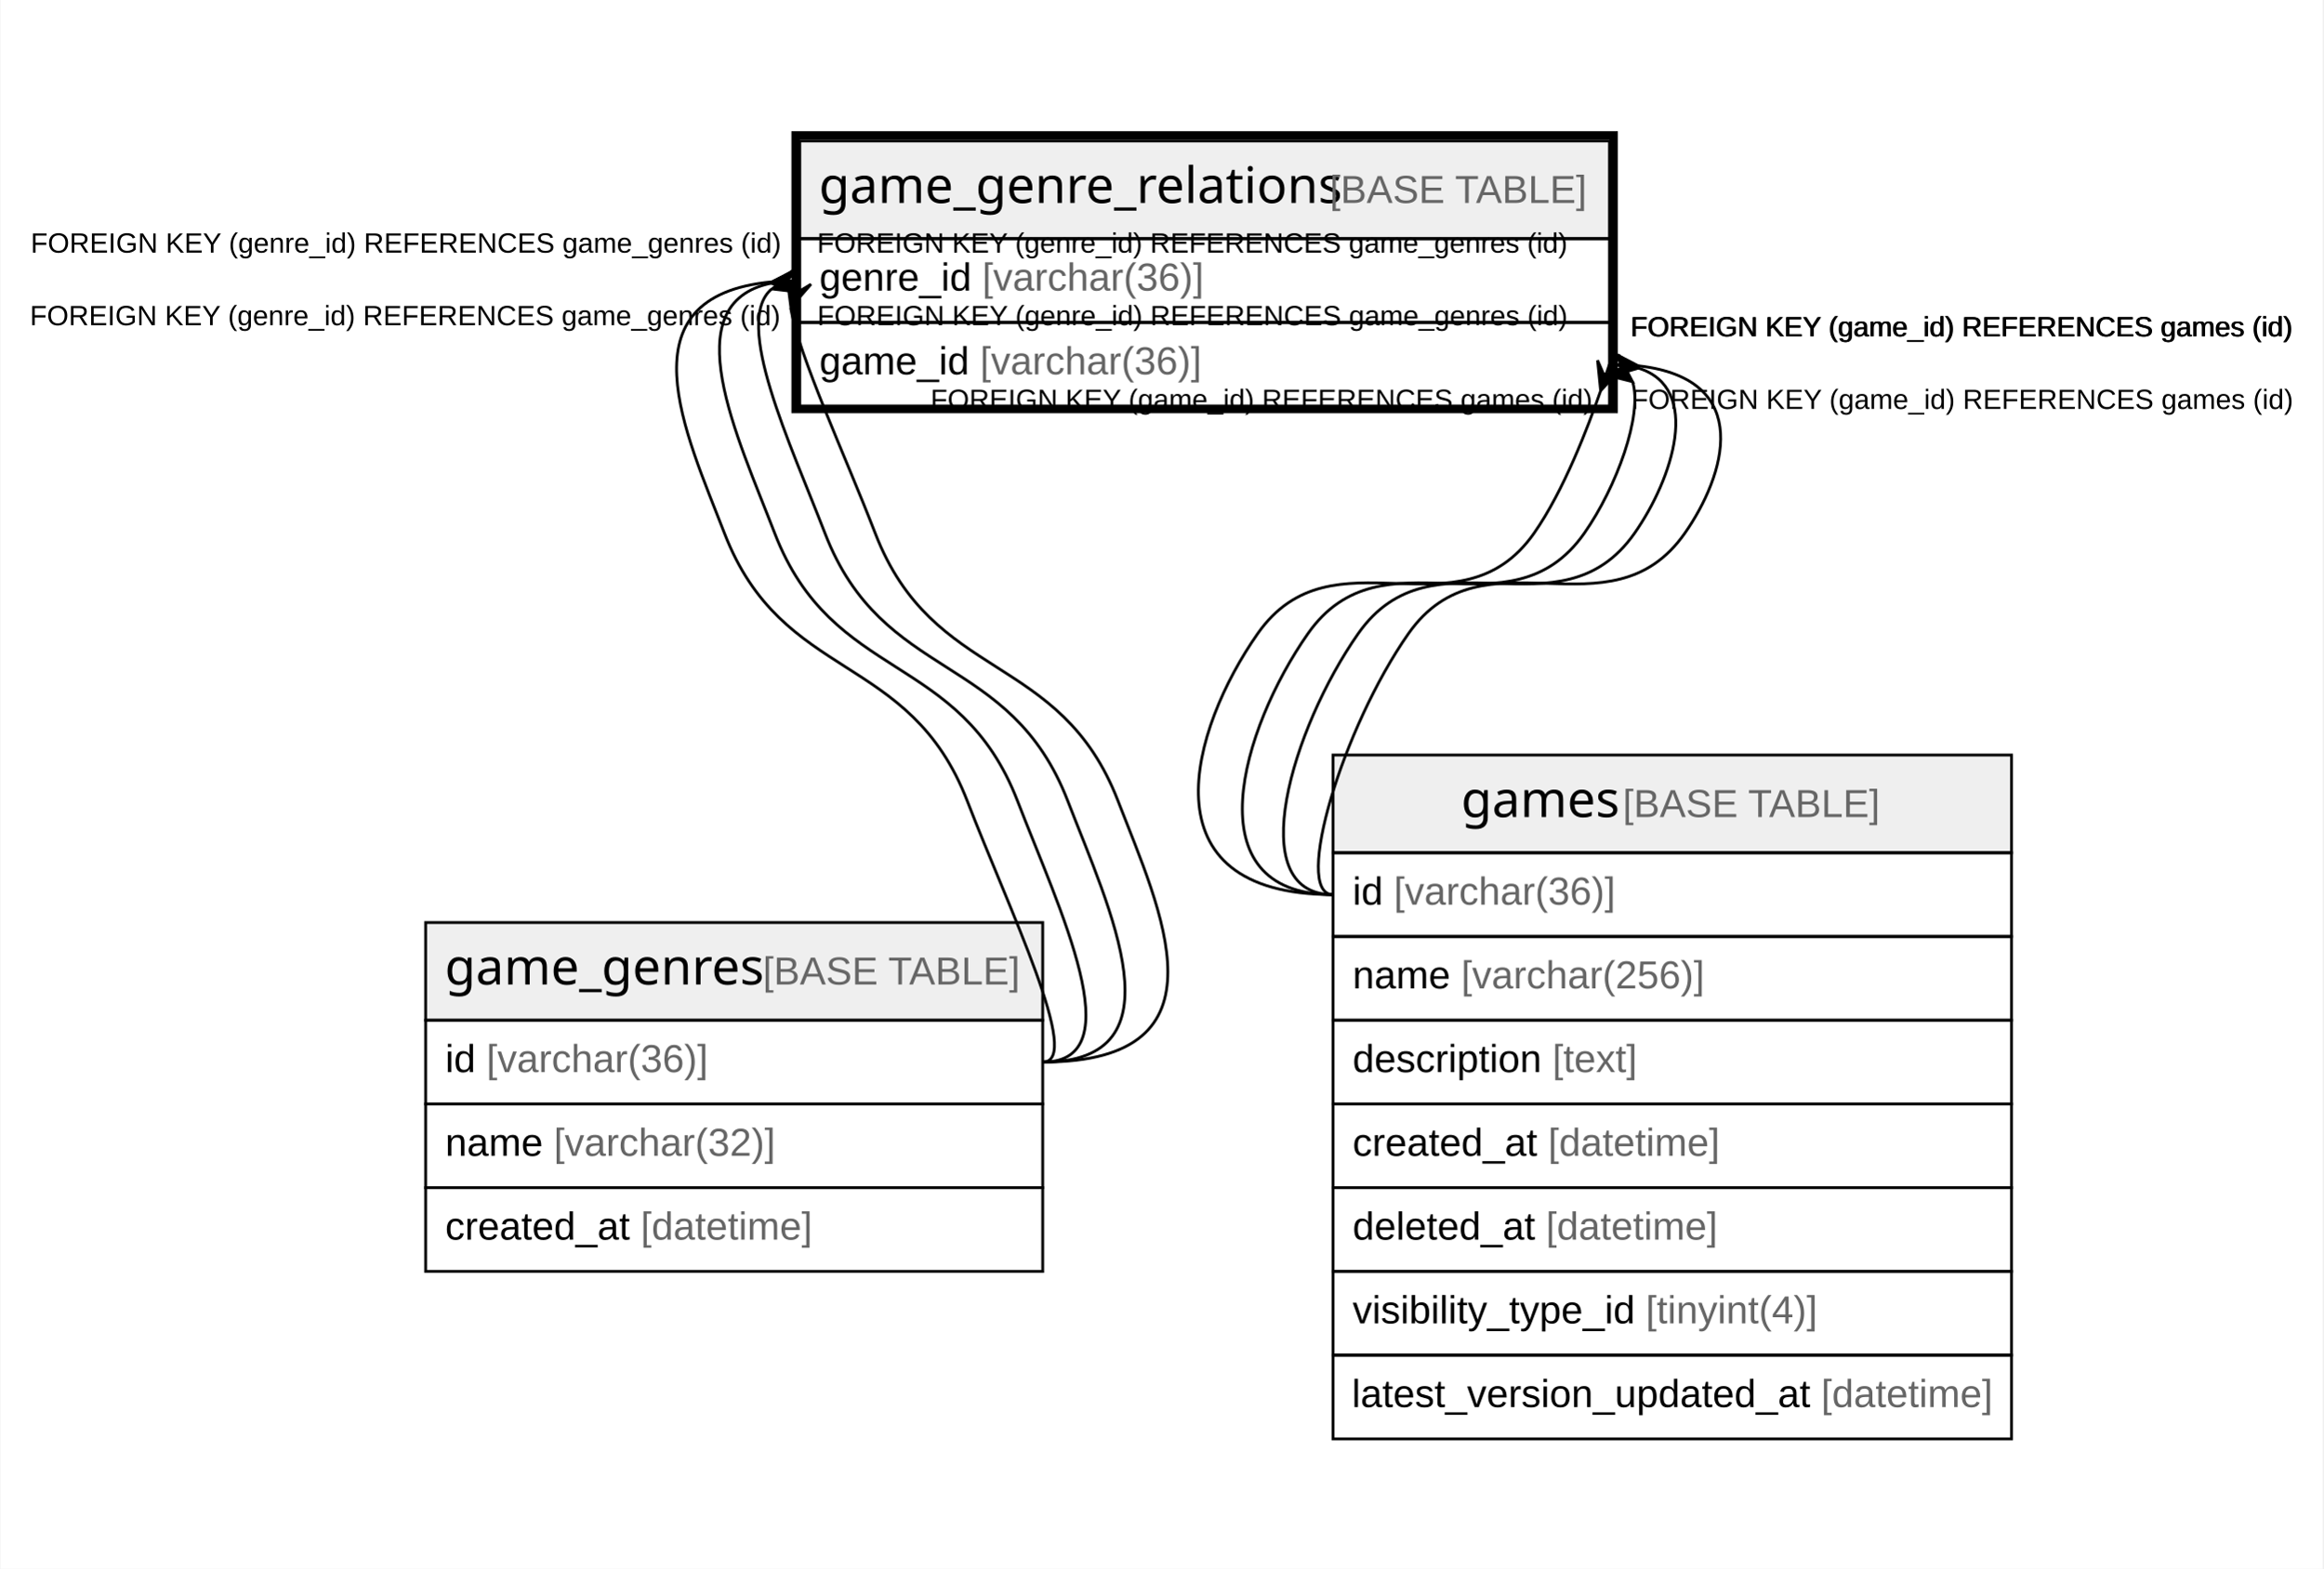
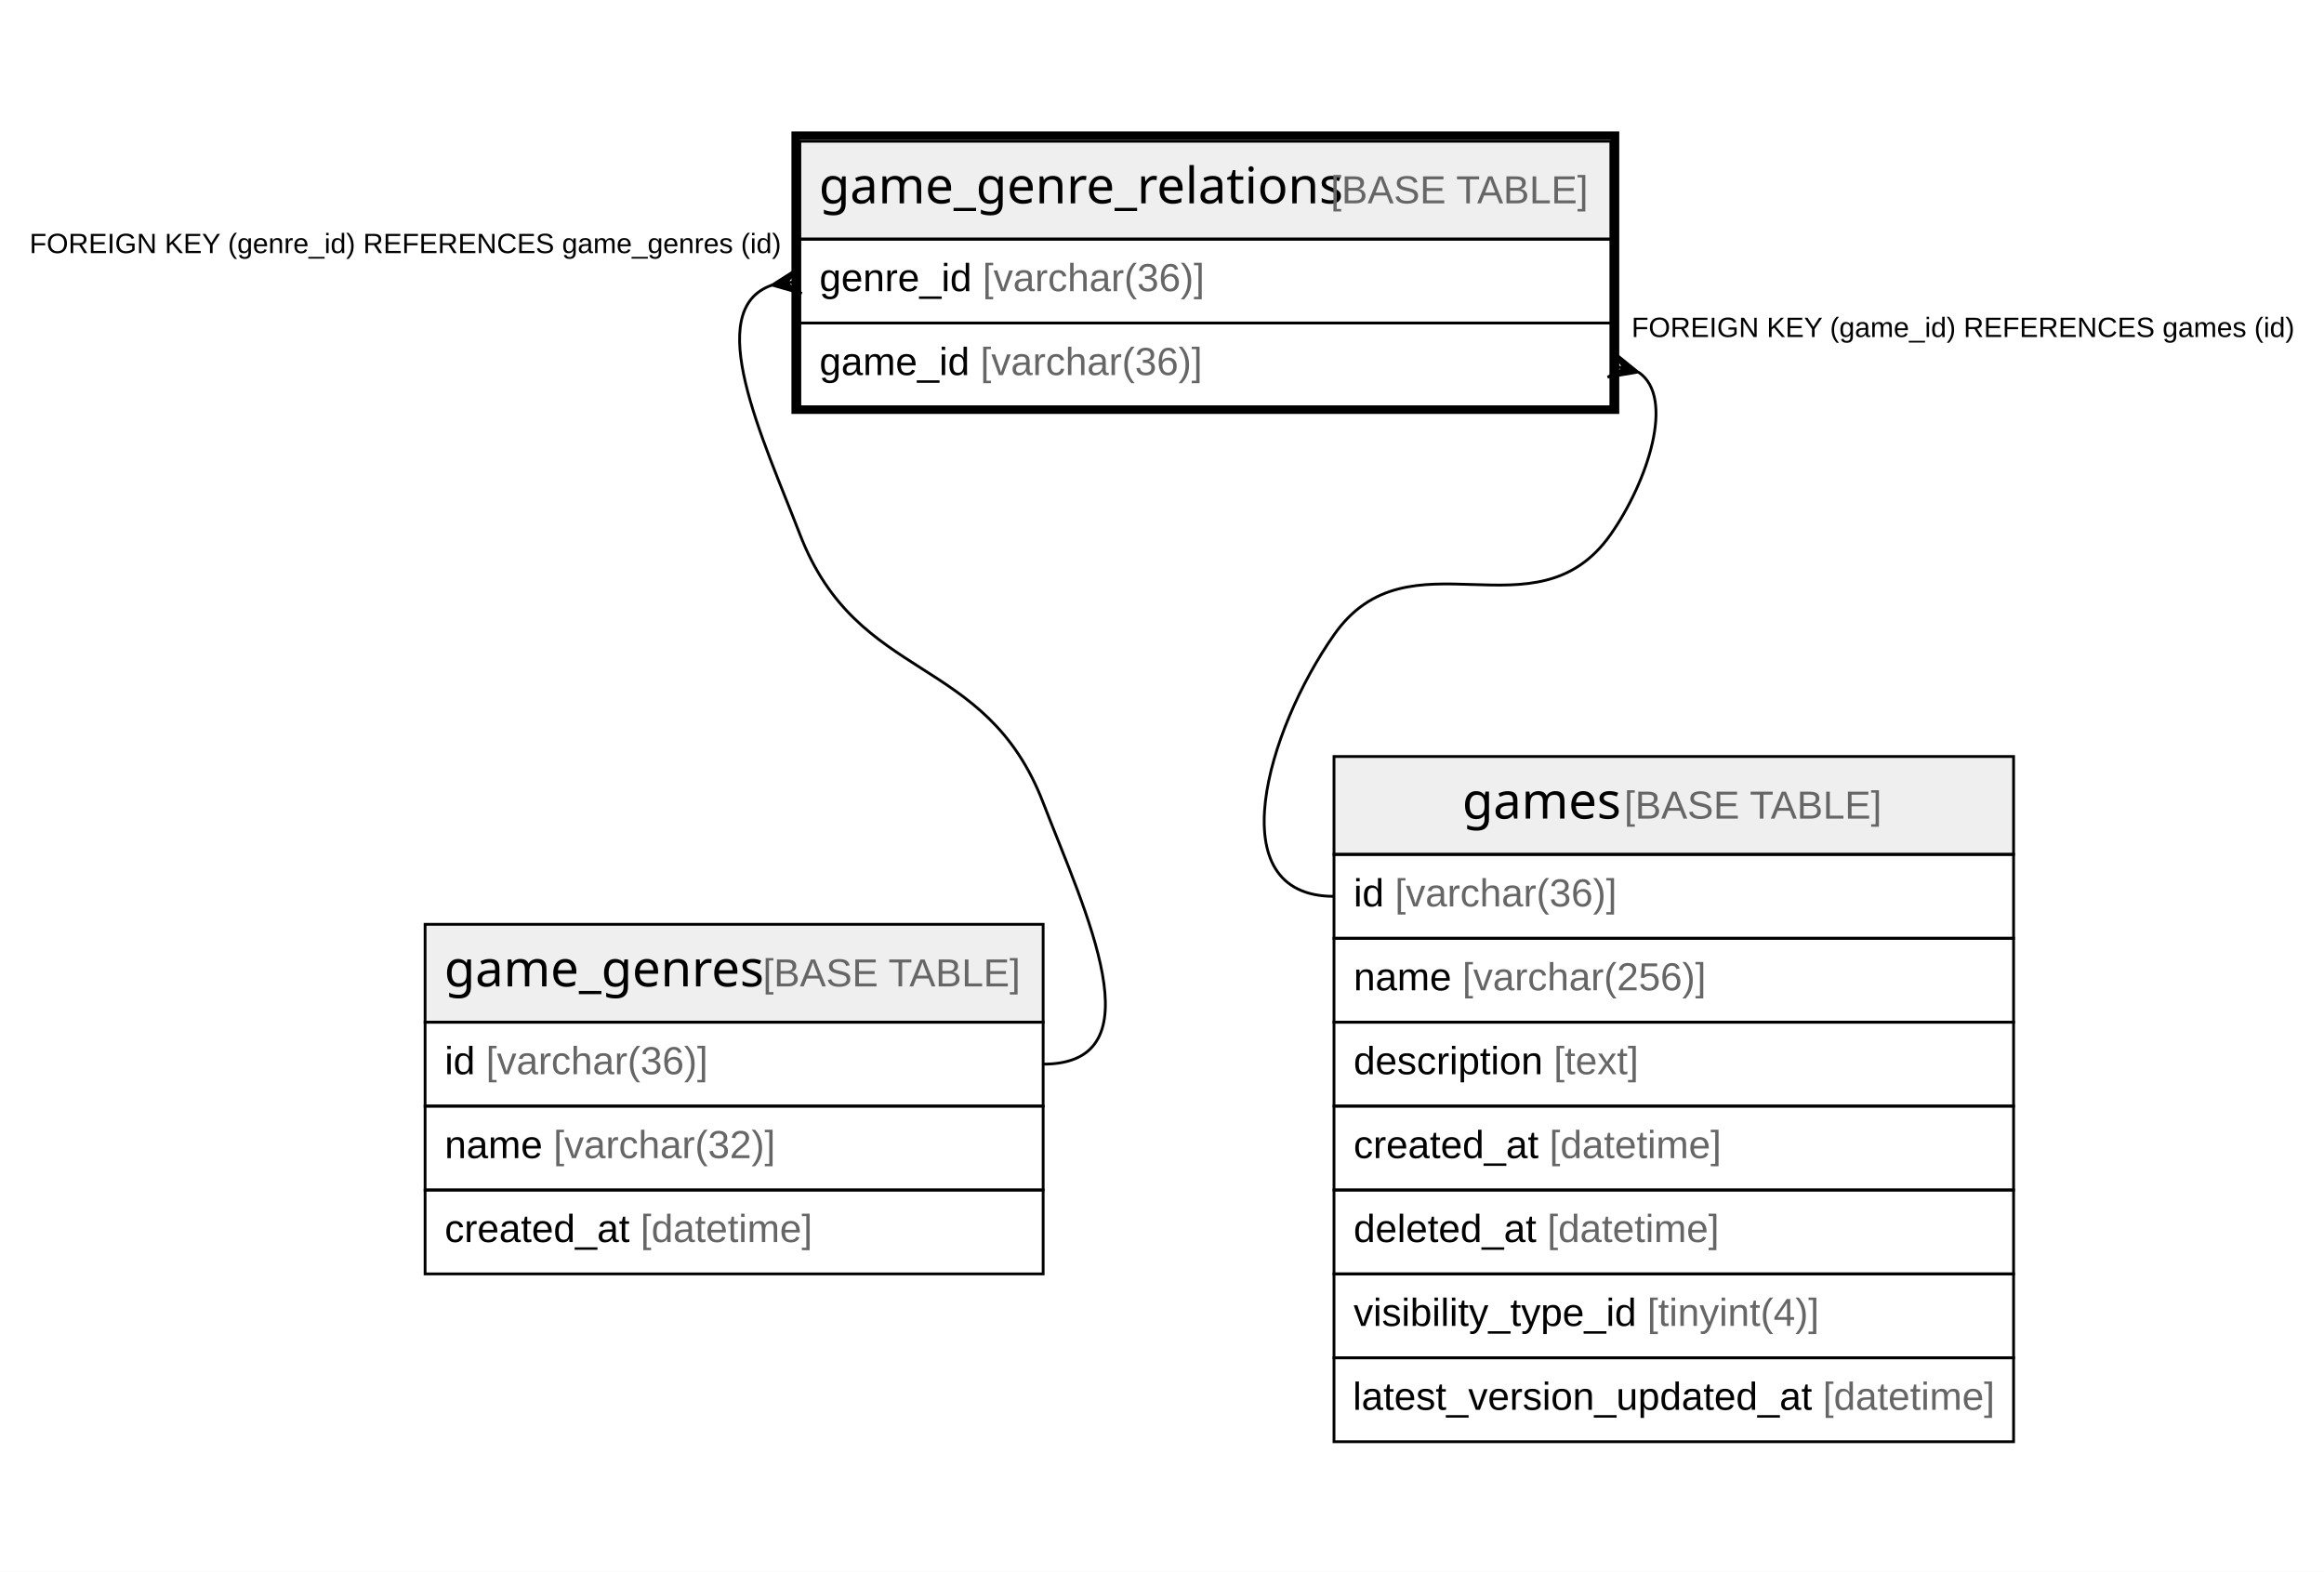
- <svg xmlns="http://www.w3.org/2000/svg" width="832pt" height="562pt" viewBox="0.00 0.00 831.70 562.00">
+ <svg xmlns="http://www.w3.org/2000/svg" width="831pt" height="562pt" viewBox="0.00 0.00 831.00 562.00">
  <g id="graph0" class="graph" transform="scale(1 1) rotate(0) translate(4 558)">
-     <polygon fill="#ffffff" stroke="transparent" points="-4,4 -4,-558 827.702,-558 827.702,4 -4,4" />
+     <polygon fill="#ffffff" stroke="transparent" points="-4,4 -4,-558 827,-558 827,4 -4,4" />
    <g id="node1" class="node">
-       <polygon fill="#efefef" stroke="transparent" points="282.288,-472.5 282.288,-507.5 572.288,-507.5 572.288,-472.5 282.288,-472.5" />
-       <polygon fill="none" stroke="#000000" points="282.288,-472.5 282.288,-507.5 572.288,-507.5 572.288,-472.5 282.288,-472.5" />
-       <text text-anchor="start" x="289.137" y="-485.3" font-family="Arial Bold" font-size="18.00" fill="#000000">game_genre_relations</text>
-       <text text-anchor="start" x="468.185" y="-485.3" font-family="Arial" font-size="14.00" fill="#000000"> </text>
-       <text text-anchor="start" x="472.075" y="-485.3" font-family="Arial" font-size="14.00" fill="#666666">[BASE TABLE]</text>
-       <polygon fill="none" stroke="#000000" points="282.288,-442.5 282.288,-472.5 572.288,-472.5 572.288,-442.5 282.288,-442.5" />
-       <text text-anchor="start" x="289.288" y="-453.9" font-family="Arial" font-size="14.00" fill="#000000">genre_id </text>
-       <text text-anchor="start" x="347.641" y="-453.9" font-family="Arial" font-size="14.00" fill="#666666">[varchar(36)]</text>
-       <polygon fill="none" stroke="#000000" points="282.288,-412.5 282.288,-442.5 572.288,-442.5 572.288,-412.5 282.288,-412.5" />
-       <text text-anchor="start" x="289.288" y="-423.9" font-family="Arial" font-size="14.00" fill="#000000">game_id </text>
-       <text text-anchor="start" x="346.858" y="-423.9" font-family="Arial" font-size="14.00" fill="#666666">[varchar(36)]</text>
-       <polygon fill="none" stroke="#000000" stroke-width="3" points="280.788,-411.5 280.788,-509.5 573.788,-509.5 573.788,-411.5 280.788,-411.5" />
+       <polygon fill="#efefef" stroke="transparent" points="282,-472.5 282,-507.5 572,-507.5 572,-472.5 282,-472.5" />
+       <polygon fill="none" stroke="#000000" points="282,-472.5 282,-507.5 572,-507.5 572,-472.5 282,-472.5" />
+       <text text-anchor="start" x="288.849" y="-485.3" font-family="Arial Bold" font-size="18.00" fill="#000000">game_genre_relations</text>
+       <text text-anchor="start" x="467.897" y="-485.3" font-family="Arial" font-size="14.00" fill="#000000"> </text>
+       <text text-anchor="start" x="471.788" y="-485.3" font-family="Arial" font-size="14.00" fill="#666666">[BASE TABLE]</text>
+       <polygon fill="none" stroke="#000000" points="282,-442.5 282,-472.5 572,-472.5 572,-442.5 282,-442.5" />
+       <text text-anchor="start" x="289" y="-453.9" font-family="Arial" font-size="14.00" fill="#000000">genre_id </text>
+       <text text-anchor="start" x="347.353" y="-453.9" font-family="Arial" font-size="14.00" fill="#666666">[varchar(36)]</text>
+       <polygon fill="none" stroke="#000000" points="282,-412.5 282,-442.5 572,-442.5 572,-412.5 282,-412.5" />
+       <text text-anchor="start" x="289" y="-423.9" font-family="Arial" font-size="14.00" fill="#000000">game_id </text>
+       <text text-anchor="start" x="346.571" y="-423.9" font-family="Arial" font-size="14.00" fill="#666666">[varchar(36)]</text>
+       <polygon fill="none" stroke="#000000" stroke-width="3" points="280.5,-411.5 280.5,-509.5 573.5,-509.5 573.5,-411.5 280.5,-411.5" />
    </g>
    <g id="node2" class="node">
-       <polygon fill="#efefef" stroke="transparent" points="148.288,-192.5 148.288,-227.5 369.288,-227.5 369.288,-192.5 148.288,-192.5" />
-       <polygon fill="none" stroke="#000000" points="148.288,-192.5 148.288,-227.5 369.288,-227.5 369.288,-192.5 148.288,-192.5" />
-       <text text-anchor="start" x="155.144" y="-205.3" font-family="Arial Bold" font-size="18.00" fill="#000000">game_genres</text>
-       <text text-anchor="start" x="265.178" y="-205.3" font-family="Arial" font-size="14.00" fill="#000000"> </text>
-       <text text-anchor="start" x="269.068" y="-205.3" font-family="Arial" font-size="14.00" fill="#666666">[BASE TABLE]</text>
-       <polygon fill="none" stroke="#000000" points="148.288,-162.5 148.288,-192.5 369.288,-192.5 369.288,-162.5 148.288,-162.5" />
-       <text text-anchor="start" x="155.288" y="-173.9" font-family="Arial" font-size="14.00" fill="#000000">id </text>
-       <text text-anchor="start" x="170.067" y="-173.9" font-family="Arial" font-size="14.00" fill="#666666">[varchar(36)]</text>
-       <polygon fill="none" stroke="#000000" points="148.288,-132.5 148.288,-162.5 369.288,-162.5 369.288,-132.5 148.288,-132.5" />
-       <text text-anchor="start" x="155.288" y="-143.9" font-family="Arial" font-size="14.00" fill="#000000">name </text>
-       <text text-anchor="start" x="194.187" y="-143.9" font-family="Arial" font-size="14.00" fill="#666666">[varchar(32)]</text>
-       <polygon fill="none" stroke="#000000" points="148.288,-102.5 148.288,-132.5 369.288,-132.5 369.288,-102.5 148.288,-102.5" />
-       <text text-anchor="start" x="155.288" y="-113.9" font-family="Arial" font-size="14.00" fill="#000000">created_at </text>
-       <text text-anchor="start" x="225.316" y="-113.9" font-family="Arial" font-size="14.00" fill="#666666">[datetime]</text>
+       <polygon fill="#efefef" stroke="transparent" points="148,-192.5 148,-227.5 369,-227.5 369,-192.5 148,-192.5" />
+       <polygon fill="none" stroke="#000000" points="148,-192.5 148,-227.5 369,-227.5 369,-192.5 148,-192.5" />
+       <text text-anchor="start" x="154.856" y="-205.3" font-family="Arial Bold" font-size="18.00" fill="#000000">game_genres</text>
+       <text text-anchor="start" x="264.89" y="-205.3" font-family="Arial" font-size="14.00" fill="#000000"> </text>
+       <text text-anchor="start" x="268.781" y="-205.3" font-family="Arial" font-size="14.00" fill="#666666">[BASE TABLE]</text>
+       <polygon fill="none" stroke="#000000" points="148,-162.5 148,-192.5 369,-192.5 369,-162.5 148,-162.5" />
+       <text text-anchor="start" x="155" y="-173.9" font-family="Arial" font-size="14.00" fill="#000000">id </text>
+       <text text-anchor="start" x="169.78" y="-173.9" font-family="Arial" font-size="14.00" fill="#666666">[varchar(36)]</text>
+       <polygon fill="none" stroke="#000000" points="148,-132.5 148,-162.5 369,-162.5 369,-132.5 148,-132.5" />
+       <text text-anchor="start" x="155" y="-143.9" font-family="Arial" font-size="14.00" fill="#000000">name </text>
+       <text text-anchor="start" x="193.899" y="-143.9" font-family="Arial" font-size="14.00" fill="#666666">[varchar(32)]</text>
+       <polygon fill="none" stroke="#000000" points="148,-102.5 148,-132.5 369,-132.5 369,-102.5 148,-102.5" />
+       <text text-anchor="start" x="155" y="-113.9" font-family="Arial" font-size="14.00" fill="#000000">created_at </text>
+       <text text-anchor="start" x="225.028" y="-113.9" font-family="Arial" font-size="14.00" fill="#666666">[datetime]</text>
    </g>
    <g id="edge1" class="edge">
-       <path fill="none" stroke="#000000" d="M272.076,-457.036C217.848,-451.752 241.604,-402.475 255.288,-367 276.009,-313.277 321.566,-324.723 342.288,-271 357.242,-232.229 383.843,-177.5 369.288,-177.5" />
-       <polygon fill="#000000" stroke="#000000" points="272.298,-457.046 282.083,-461.995 277.293,-457.273 282.288,-457.5 282.288,-457.5 282.288,-457.5 277.293,-457.273 282.492,-453.005 272.298,-457.046 272.298,-457.046" />
-       <text text-anchor="start" x="6.832" y="-467.5" font-family="Arial" font-size="10.00" fill="#000000">FOREIGN KEY (genre_id) REFERENCES game_genres (id)</text>
+       <path fill="none" stroke="#000000" d="M272.032,-456.048C246.699,-447.301 268.939,-400.863 282,-367 302.722,-313.277 348.278,-324.723 369,-271 383.955,-232.229 410.556,-177.5 369,-177.5" />
+       <polygon fill="#000000" stroke="#000000" points="272.104,-456.059 281.351,-461.953 277.052,-456.779 282,-457.5 282,-457.5 282,-457.5 277.052,-456.779 282.649,-453.047 272.104,-456.059 272.104,-456.059" />
+       <text text-anchor="start" x="6.545" y="-467.5" font-family="Arial" font-size="10.00" fill="#000000">FOREIGN KEY (genre_id) REFERENCES game_genres (id)</text>
+     </g>
+     <g id="node3" class="node">
+       <polygon fill="#efefef" stroke="transparent" points="473,-252.5 473,-287.5 716,-287.5 716,-252.5 473,-252.5" />
+       <polygon fill="none" stroke="#000000" points="473,-252.5 473,-287.5 716,-287.5 716,-252.5 473,-252.5" />
+       <text text-anchor="start" x="518.868" y="-265.3" font-family="Arial Bold" font-size="18.00" fill="#000000">games</text>
+       <text text-anchor="start" x="572.879" y="-265.3" font-family="Arial" font-size="14.00" fill="#000000"> </text>
+       <text text-anchor="start" x="576.769" y="-265.3" font-family="Arial" font-size="14.00" fill="#666666">[BASE TABLE]</text>
+       <polygon fill="none" stroke="#000000" points="473,-222.5 473,-252.5 716,-252.5 716,-222.5 473,-222.5" />
+       <text text-anchor="start" x="480" y="-233.9" font-family="Arial" font-size="14.00" fill="#000000">id </text>
+       <text text-anchor="start" x="494.78" y="-233.9" font-family="Arial" font-size="14.00" fill="#666666">[varchar(36)]</text>
+       <polygon fill="none" stroke="#000000" points="473,-192.5 473,-222.5 716,-222.5 716,-192.5 473,-192.5" />
+       <text text-anchor="start" x="480" y="-203.9" font-family="Arial" font-size="14.00" fill="#000000">name </text>
+       <text text-anchor="start" x="518.899" y="-203.9" font-family="Arial" font-size="14.00" fill="#666666">[varchar(256)]</text>
+       <polygon fill="none" stroke="#000000" points="473,-162.5 473,-192.5 716,-192.5 716,-162.5 473,-162.5" />
+       <text text-anchor="start" x="480" y="-173.9" font-family="Arial" font-size="14.00" fill="#000000">description </text>
+       <text text-anchor="start" x="551.568" y="-173.9" font-family="Arial" font-size="14.00" fill="#666666">[text]</text>
+       <polygon fill="none" stroke="#000000" points="473,-132.5 473,-162.5 716,-162.5 716,-132.5 473,-132.5" />
+       <text text-anchor="start" x="480" y="-143.9" font-family="Arial" font-size="14.00" fill="#000000">created_at </text>
+       <text text-anchor="start" x="550.028" y="-143.9" font-family="Arial" font-size="14.00" fill="#666666">[datetime]</text>
+       <polygon fill="none" stroke="#000000" points="473,-102.5 473,-132.5 716,-132.5 716,-102.5 473,-102.5" />
+       <text text-anchor="start" x="480" y="-113.9" font-family="Arial" font-size="14.00" fill="#000000">deleted_at </text>
+       <text text-anchor="start" x="549.257" y="-113.9" font-family="Arial" font-size="14.00" fill="#666666">[datetime]</text>
+       <polygon fill="none" stroke="#000000" points="473,-72.5 473,-102.5 716,-102.5 716,-72.5 473,-72.5" />
+       <text text-anchor="start" x="480" y="-83.9" font-family="Arial" font-size="14.00" fill="#000000">visibility_type_id </text>
+       <text text-anchor="start" x="585.007" y="-83.9" font-family="Arial" font-size="14.00" fill="#666666">[tinyint(4)]</text>
+       <polygon fill="none" stroke="#000000" points="473,-42.5 473,-72.5 716,-72.5 716,-42.5 473,-42.5" />
+       <text text-anchor="start" x="479.737" y="-53.9" font-family="Arial" font-size="14.00" fill="#000000">latest_version_updated_at </text>
+       <text text-anchor="start" x="647.803" y="-53.9" font-family="Arial" font-size="14.00" fill="#666666">[datetime]</text>
    </g>
    <g id="edge2" class="edge">
-       <path fill="none" stroke="#000000" d="M271.878,-456.52C237.109,-449.131 259.97,-401.528 273.288,-367 294.009,-313.277 339.566,-324.723 360.288,-271 375.184,-232.38 401.635,-177.927 369.666,-177.502" />
-       <polygon fill="#000000" stroke="#000000" points="272.046,-456.536 281.567,-461.978 277.023,-457.018 282,-457.499 282,-457.499 282,-457.499 277.023,-457.018 282.433,-453.02 272.046,-456.536 272.046,-456.536" />
-       <text text-anchor="start" x="6.545" y="-441.499" font-family="Arial" font-size="10.00" fill="#000000">FOREIGN KEY (genre_id) REFERENCES game_genres (id)</text>
-     </g>
-     <g id="edge3" class="edge">
-       <path fill="none" stroke="#000000" d="M272.141,-454.41C258.246,-442.566 278.897,-399.124 291.288,-367 312.009,-313.277 357.566,-324.723 378.288,-271 393.213,-232.304 419.739,-177.714 369.583,-177.501" />
-       <polygon fill="#000000" stroke="#000000" points="272.388,-454.488 280.57,-461.789 277.156,-455.993 281.924,-457.498 281.924,-457.498 281.924,-457.498 277.156,-455.993 283.279,-453.206 272.388,-454.488 272.388,-454.488" />
-       <text text-anchor="start" x="288.469" y="-467.498" font-family="Arial" font-size="10.00" fill="#000000">FOREIGN KEY (genre_id) REFERENCES game_genres (id)</text>
-     </g>
-     <g id="edge4" class="edge">
-       <path fill="none" stroke="#000000" d="M279.035,-447.71C281.857,-430.645 298.628,-394.635 309.288,-367 330.009,-313.277 375.566,-324.723 396.288,-271 411.213,-232.304 437.739,-177.714 369.688,-177.501" />
-       <polygon fill="#000000" stroke="#000000" points="279.097,-447.916 277.676,-458.79 280.541,-452.703 281.985,-457.49 281.985,-457.49 281.985,-457.49 280.541,-452.703 286.293,-456.191 279.097,-447.916 279.097,-447.916" />
-       <text text-anchor="start" x="288.529" y="-441.49" font-family="Arial" font-size="10.00" fill="#000000">FOREIGN KEY (genre_id) REFERENCES game_genres (id)</text>
-     </g>
-     <g id="node3" class="node">
-       <polygon fill="#efefef" stroke="transparent" points="473.288,-252.5 473.288,-287.5 716.288,-287.5 716.288,-252.5 473.288,-252.5" />
-       <polygon fill="none" stroke="#000000" points="473.288,-252.5 473.288,-287.5 716.288,-287.5 716.288,-252.5 473.288,-252.5" />
-       <text text-anchor="start" x="519.155" y="-265.3" font-family="Arial Bold" font-size="18.00" fill="#000000">games</text>
-       <text text-anchor="start" x="573.166" y="-265.3" font-family="Arial" font-size="14.00" fill="#000000"> </text>
-       <text text-anchor="start" x="577.057" y="-265.3" font-family="Arial" font-size="14.00" fill="#666666">[BASE TABLE]</text>
-       <polygon fill="none" stroke="#000000" points="473.288,-222.5 473.288,-252.5 716.288,-252.5 716.288,-222.5 473.288,-222.5" />
-       <text text-anchor="start" x="480.288" y="-233.9" font-family="Arial" font-size="14.00" fill="#000000">id </text>
-       <text text-anchor="start" x="495.067" y="-233.9" font-family="Arial" font-size="14.00" fill="#666666">[varchar(36)]</text>
-       <polygon fill="none" stroke="#000000" points="473.288,-192.5 473.288,-222.5 716.288,-222.5 716.288,-192.5 473.288,-192.5" />
-       <text text-anchor="start" x="480.288" y="-203.9" font-family="Arial" font-size="14.00" fill="#000000">name </text>
-       <text text-anchor="start" x="519.187" y="-203.9" font-family="Arial" font-size="14.00" fill="#666666">[varchar(256)]</text>
-       <polygon fill="none" stroke="#000000" points="473.288,-162.5 473.288,-192.5 716.288,-192.5 716.288,-162.5 473.288,-162.5" />
-       <text text-anchor="start" x="480.288" y="-173.9" font-family="Arial" font-size="14.00" fill="#000000">description </text>
-       <text text-anchor="start" x="551.856" y="-173.9" font-family="Arial" font-size="14.00" fill="#666666">[text]</text>
-       <polygon fill="none" stroke="#000000" points="473.288,-132.5 473.288,-162.5 716.288,-162.5 716.288,-132.5 473.288,-132.5" />
-       <text text-anchor="start" x="480.288" y="-143.9" font-family="Arial" font-size="14.00" fill="#000000">created_at </text>
-       <text text-anchor="start" x="550.316" y="-143.9" font-family="Arial" font-size="14.00" fill="#666666">[datetime]</text>
-       <polygon fill="none" stroke="#000000" points="473.288,-102.5 473.288,-132.5 716.288,-132.5 716.288,-102.5 473.288,-102.5" />
-       <text text-anchor="start" x="480.288" y="-113.9" font-family="Arial" font-size="14.00" fill="#000000">deleted_at </text>
-       <text text-anchor="start" x="549.544" y="-113.9" font-family="Arial" font-size="14.00" fill="#666666">[datetime]</text>
-       <polygon fill="none" stroke="#000000" points="473.288,-72.5 473.288,-102.5 716.288,-102.5 716.288,-72.5 473.288,-72.5" />
-       <text text-anchor="start" x="480.288" y="-83.9" font-family="Arial" font-size="14.00" fill="#000000">visibility_type_id </text>
-       <text text-anchor="start" x="585.295" y="-83.9" font-family="Arial" font-size="14.00" fill="#666666">[tinyint(4)]</text>
-       <polygon fill="none" stroke="#000000" points="473.288,-42.5 473.288,-72.5 716.288,-72.5 716.288,-42.5 473.288,-42.5" />
-       <text text-anchor="start" x="480.025" y="-53.9" font-family="Arial" font-size="14.00" fill="#000000">latest_version_updated_at </text>
-       <text text-anchor="start" x="648.091" y="-53.9" font-family="Arial" font-size="14.00" fill="#666666">[datetime]</text>
-     </g>
-     <g id="edge5" class="edge">
-       <path fill="none" stroke="#000000" d="M569.083,-417.904C564.625,-405.059 555.893,-382.141 545.288,-367 518.428,-328.652 473.147,-369.348 446.288,-331 422.447,-296.963 404.732,-237.5 473.288,-237.5" />
-       <polygon fill="#000000" stroke="#000000" points="569.12,-418.015 568.019,-428.925 570.704,-422.757 572.288,-427.5 572.288,-427.5 572.288,-427.5 570.704,-422.757 576.556,-426.075 569.12,-418.015 569.12,-418.015" />
-       <text text-anchor="start" x="579.674" y="-437.5" font-family="Arial" font-size="10.00" fill="#000000">FOREIGN KEY (game_id) REFERENCES games (id)</text>
-     </g>
-     <g id="edge6" class="edge">
-       <path fill="none" stroke="#000000" d="M580.57,-421.233C584.244,-409.42 574.886,-383.56 563.288,-367 536.428,-328.652 491.147,-369.348 464.288,-331 440.494,-297.03 422.801,-237.732 472.992,-237.501" />
-       <polygon fill="#000000" stroke="#000000" points="580.527,-421.267 569.9,-423.971 576.614,-424.38 572.702,-427.493 572.702,-427.493 572.702,-427.493 576.614,-424.38 575.503,-431.015 580.527,-421.267 580.527,-421.267" />
-       <text text-anchor="start" x="580.087" y="-411.493" font-family="Arial" font-size="10.00" fill="#000000">FOREIGN KEY (game_id) REFERENCES games (id)</text>
-     </g>
-     <g id="edge7" class="edge">
-       <path fill="none" stroke="#000000" d="M582.691,-426.109C605.539,-419.025 594.973,-386.538 581.288,-367 554.428,-328.652 509.147,-369.348 482.288,-331 458.54,-297.096 440.87,-237.964 472.908,-237.503" />
-       <polygon fill="#000000" stroke="#000000" points="582.611,-426.12 572.086,-423.041 577.658,-426.809 572.706,-427.498 572.706,-427.498 572.706,-427.498 577.658,-426.809 573.326,-431.955 582.611,-426.12 582.611,-426.12" />
-       <text text-anchor="start" x="329.092" y="-411.498" font-family="Arial" font-size="10.00" fill="#000000">FOREIGN KEY (game_id) REFERENCES games (id)</text>
-     </g>
-     <g id="edge8" class="edge">
-       <path fill="none" stroke="#000000" d="M582.689,-426.95C624.548,-422.181 613.631,-387.478 599.288,-367 572.428,-328.652 527.147,-369.348 500.288,-331 476.634,-297.229 459.009,-238.428 472.952,-237.511" />
-       <polygon fill="#000000" stroke="#000000" points="582.588,-426.956 572.358,-423.006 577.595,-427.228 572.603,-427.5 572.603,-427.5 572.603,-427.5 577.595,-427.228 572.847,-431.993 582.588,-426.956 582.588,-426.956" />
-       <text text-anchor="start" x="579.989" y="-437.5" font-family="Arial" font-size="10.00" fill="#000000">FOREIGN KEY (game_id) REFERENCES games (id)</text>
+       <path fill="none" stroke="#000000" d="M581.926,-424.892C595.21,-415.878 585.016,-385.583 572,-367 545.14,-328.652 499.86,-369.348 473,-331 449.16,-296.963 431.444,-237.5 473,-237.5" />
+       <polygon fill="#000000" stroke="#000000" points="581.672,-424.958 570.856,-423.148 576.836,-426.229 572,-427.5 572,-427.5 572,-427.5 576.836,-426.229 573.144,-431.852 581.672,-424.958 581.672,-424.958" />
+       <text text-anchor="start" x="579.386" y="-437.5" font-family="Arial" font-size="10.00" fill="#000000">FOREIGN KEY (game_id) REFERENCES games (id)</text>
    </g>
  </g>
</svg>
